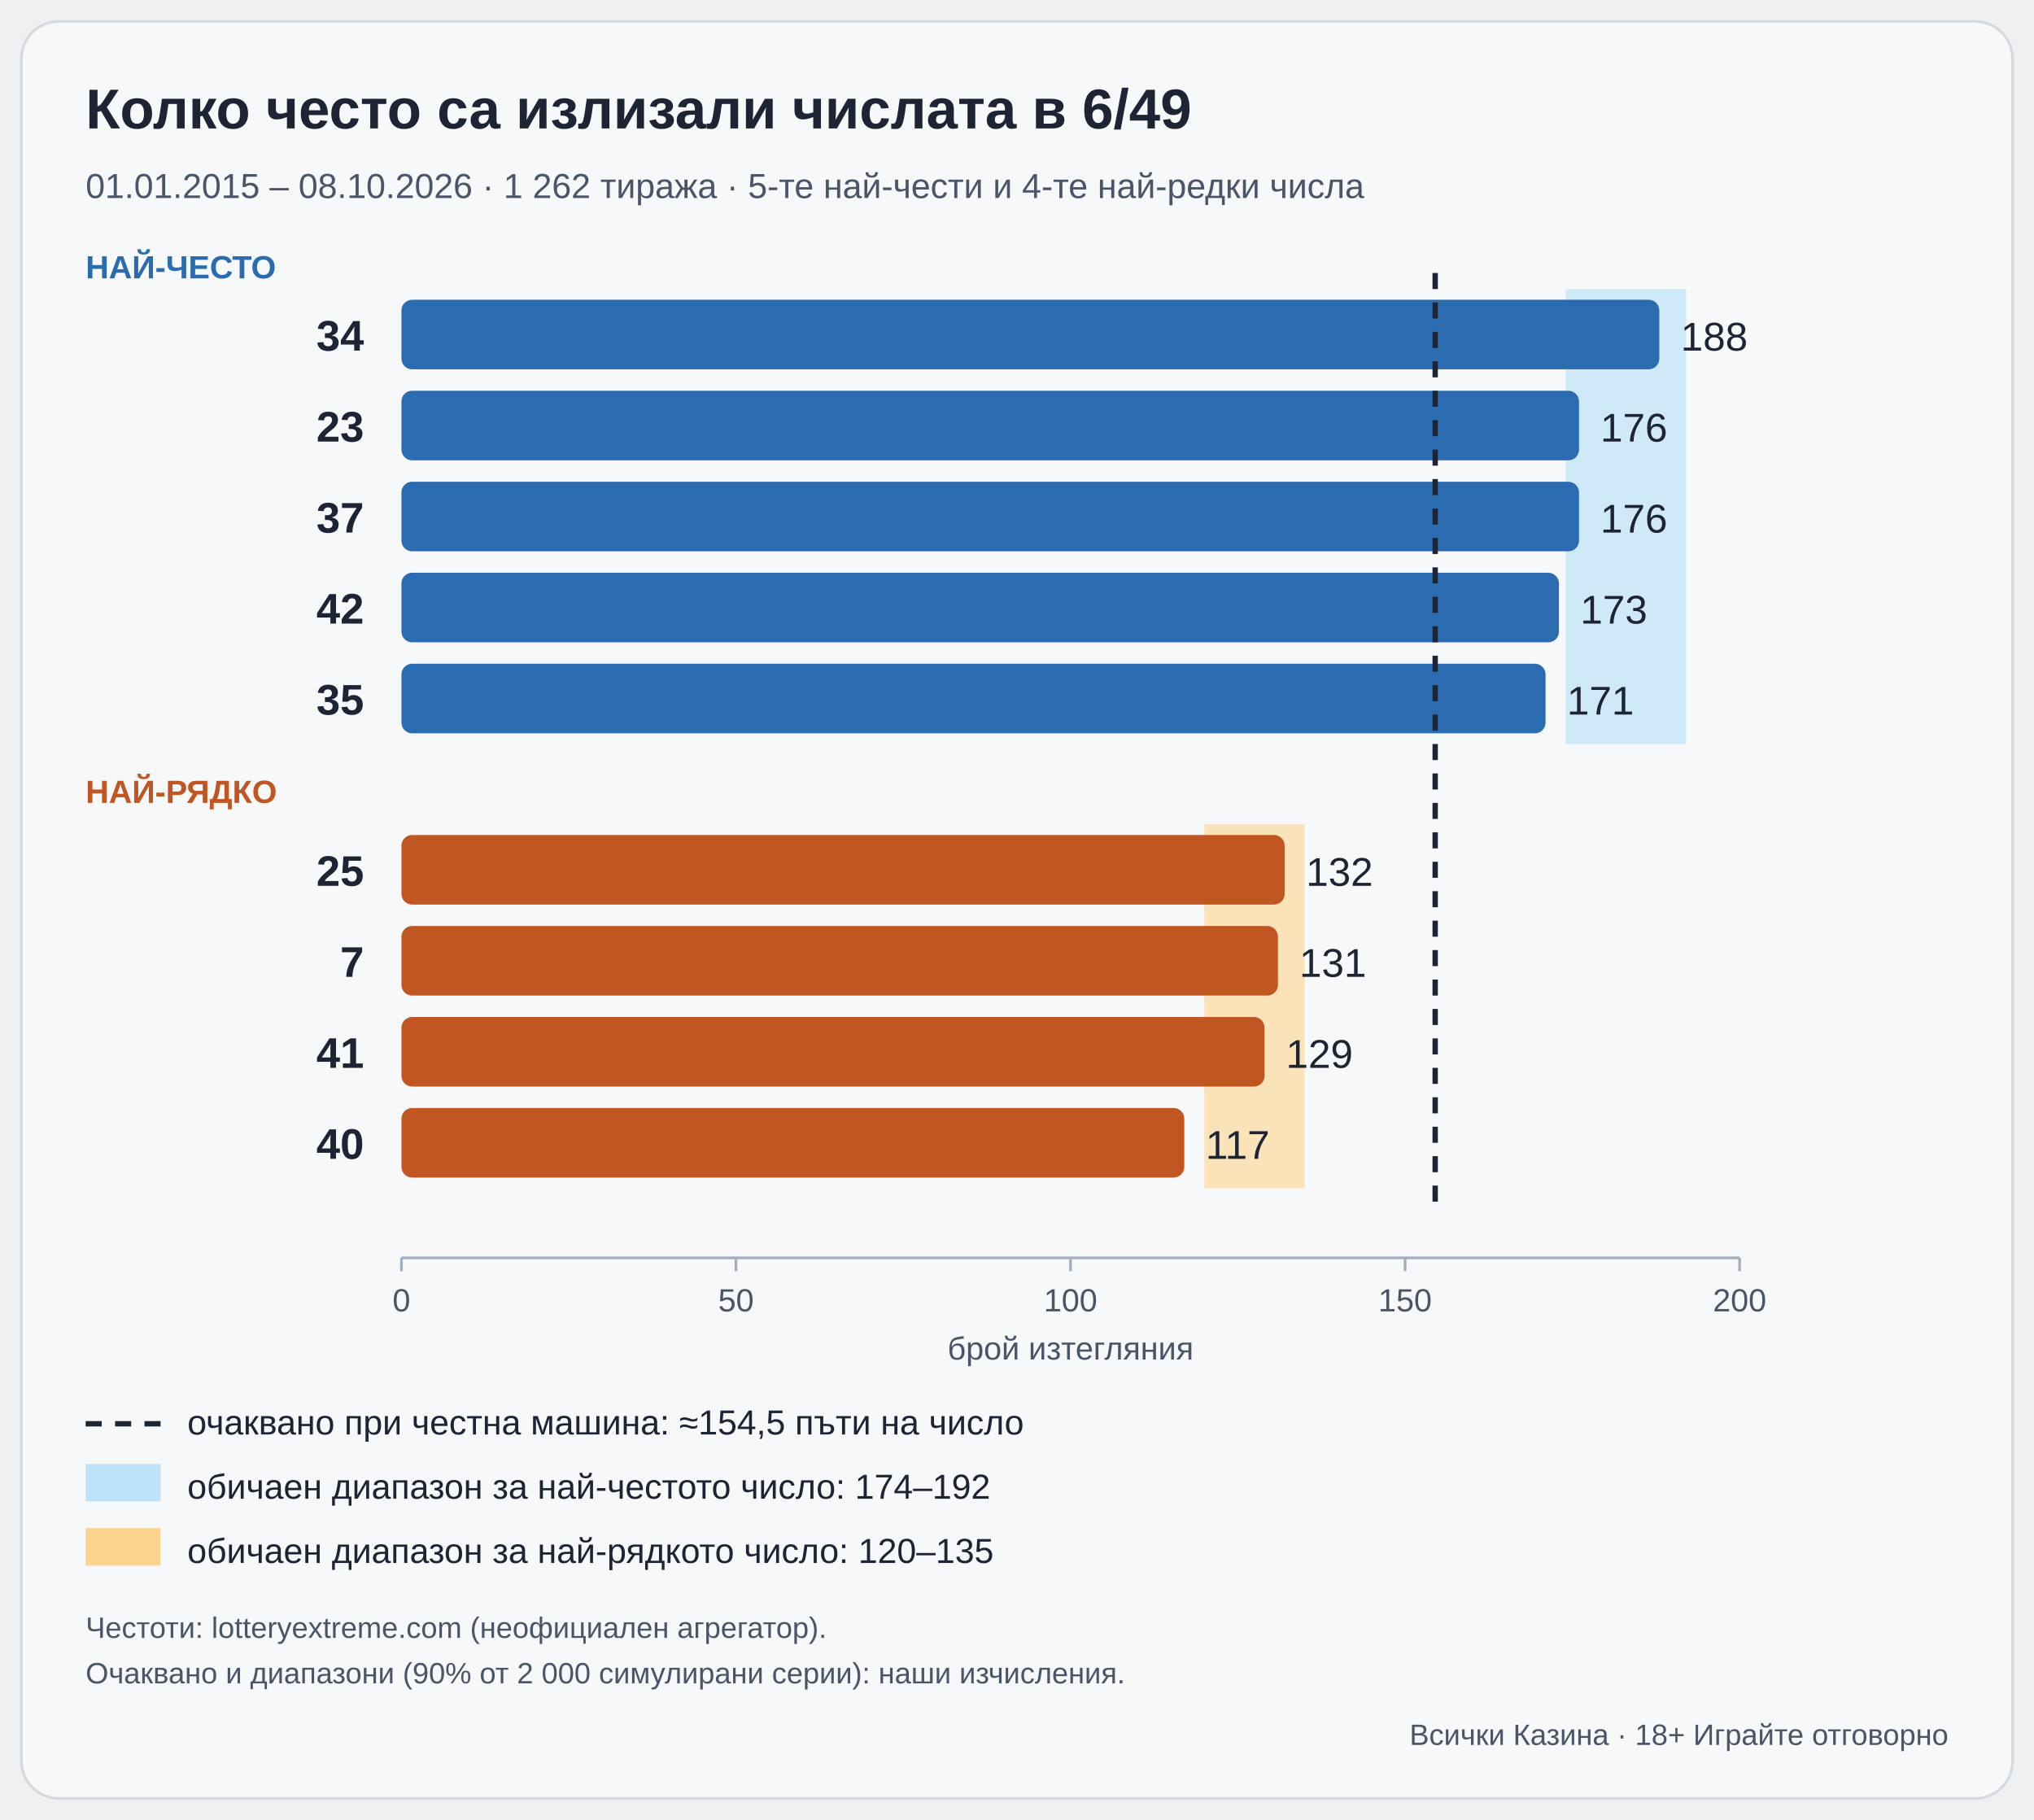
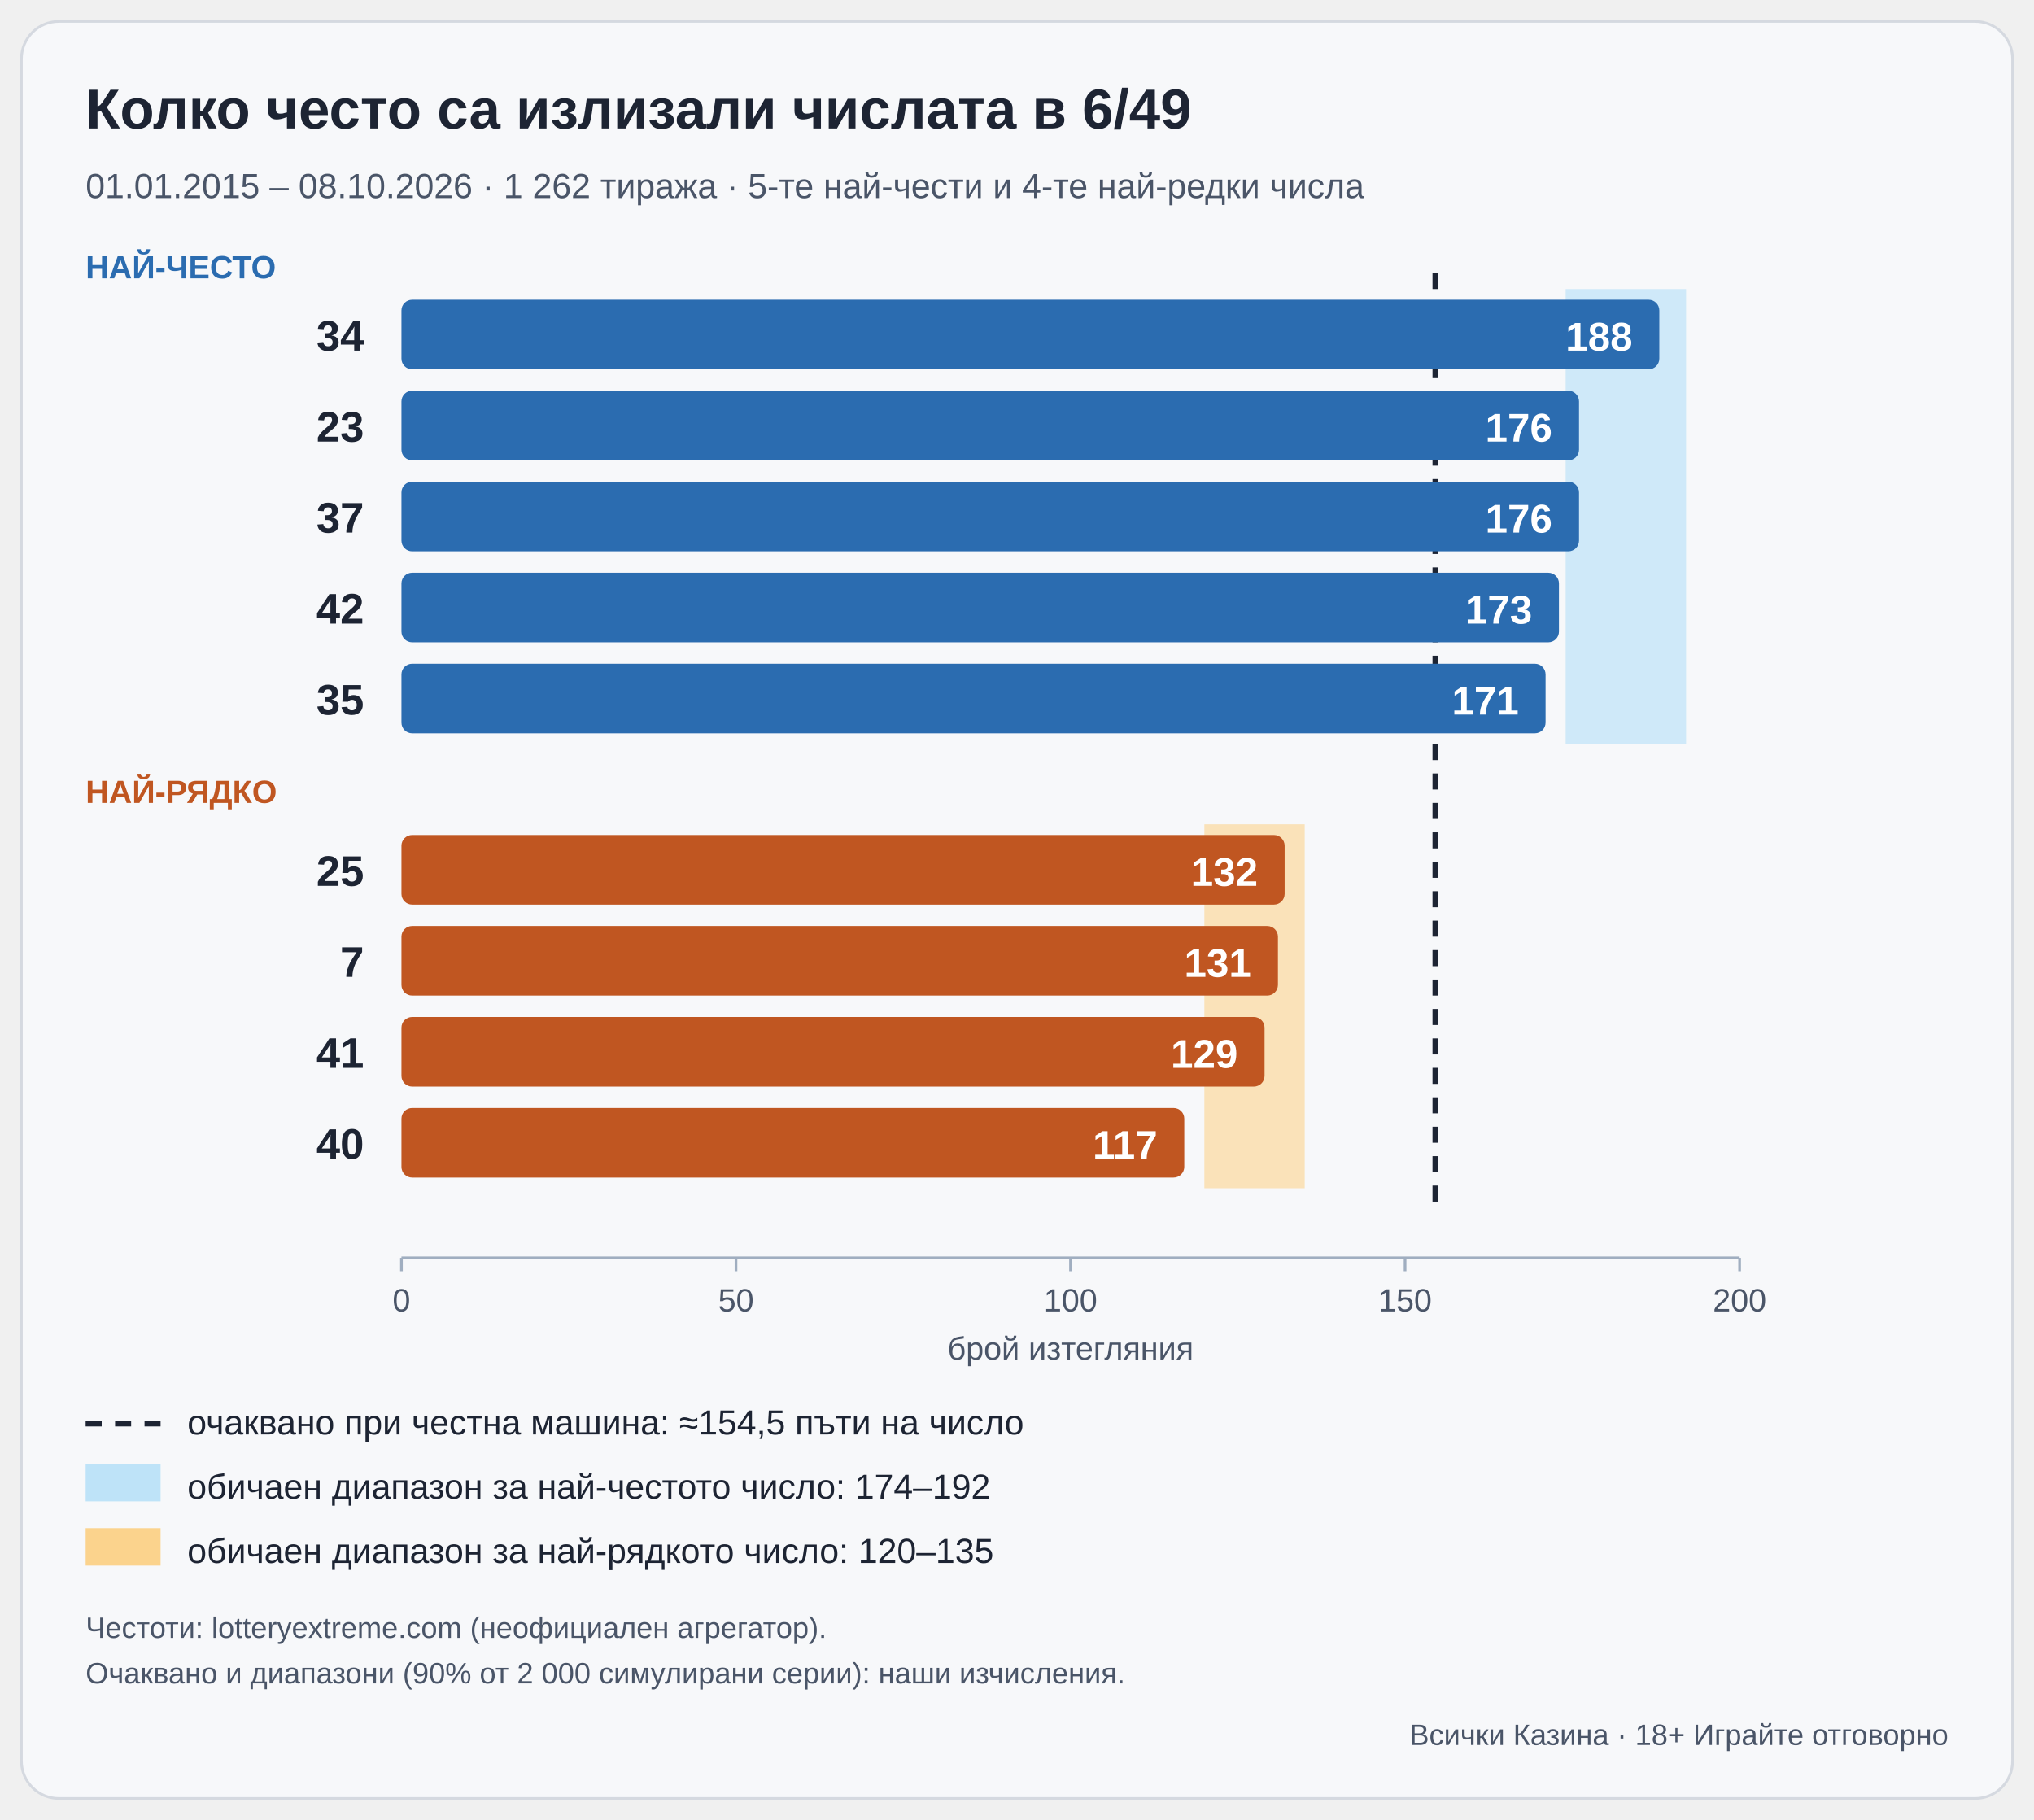
<svg xmlns="http://www.w3.org/2000/svg" viewBox="0 0 760 680" width="760" height="680" role="img" aria-labelledby="t d" font-family="Arial, Helvetica, sans-serif">
  <rect x="8" y="8" width="744" height="664" rx="14" fill="#f7f8fa" stroke="#d5d9e0" />
  <text x="32" y="48" font-size="21" font-weight="700" fill="#1d2433">Колко често са излизали числата в 6/49</text>
  <text x="32" y="74" font-size="13" fill="#4a5568">01.01.2015 – 08.10.2026 · 1 262 тиража · 5-те най-чести и 4-те най-редки числа</text>
  <text x="32" y="104" font-size="12" font-weight="700" fill="#2b6cb0">НАЙ-ЧЕСТО</text>
  <text x="32" y="300" font-size="12" font-weight="700" fill="#c05621">НАЙ-РЯДКО</text>
  <rect x="585.0" y="108" width="45.0" height="170" fill="#bee3f8" opacity="0.7" />
  <rect x="450.0" y="308" width="37.5" height="136" fill="#fbd38d" opacity="0.6" />
  <text x="136" y="131" font-size="16" font-weight="700" text-anchor="end" fill="#1d2433">34</text>
+   <line x1="536.25" y1="102" x2="536.25" y2="450" stroke="#1d2433" stroke-width="2" stroke-dasharray="6 5" />
  <rect x="150" y="112" width="470.0" height="26" rx="4" fill="#2b6cb0" />
-   <text x="628.0" y="131" font-size="15" fill="#1d2433">188</text>
+   <text x="610.0" y="131" font-size="15" font-weight="700" text-anchor="end" fill="#ffffff">188</text>
  <text x="136" y="165" font-size="16" font-weight="700" text-anchor="end" fill="#1d2433">23</text>
  <rect x="150" y="146" width="440.0" height="26" rx="4" fill="#2b6cb0" />
-   <text x="598.0" y="165" font-size="15" fill="#1d2433">176</text>
+   <text x="580.0" y="165" font-size="15" font-weight="700" text-anchor="end" fill="#ffffff">176</text>
  <text x="136" y="199" font-size="16" font-weight="700" text-anchor="end" fill="#1d2433">37</text>
  <rect x="150" y="180" width="440.0" height="26" rx="4" fill="#2b6cb0" />
-   <text x="598.0" y="199" font-size="15" fill="#1d2433">176</text>
+   <text x="580.0" y="199" font-size="15" font-weight="700" text-anchor="end" fill="#ffffff">176</text>
  <text x="136" y="233" font-size="16" font-weight="700" text-anchor="end" fill="#1d2433">42</text>
  <rect x="150" y="214" width="432.5" height="26" rx="4" fill="#2b6cb0" />
-   <text x="590.5" y="233" font-size="15" fill="#1d2433">173</text>
+   <text x="572.5" y="233" font-size="15" font-weight="700" text-anchor="end" fill="#ffffff">173</text>
  <text x="136" y="267" font-size="16" font-weight="700" text-anchor="end" fill="#1d2433">35</text>
  <rect x="150" y="248" width="427.5" height="26" rx="4" fill="#2b6cb0" />
-   <text x="585.5" y="267" font-size="15" fill="#1d2433">171</text>
+   <text x="567.5" y="267" font-size="15" font-weight="700" text-anchor="end" fill="#ffffff">171</text>
  <text x="136" y="331" font-size="16" font-weight="700" text-anchor="end" fill="#1d2433">25</text>
  <rect x="150" y="312" width="330.0" height="26" rx="4" fill="#c05621" />
-   <text x="488.0" y="331" font-size="15" fill="#1d2433">132</text>
+   <text x="470.0" y="331" font-size="15" font-weight="700" text-anchor="end" fill="#ffffff">132</text>
  <text x="136" y="365" font-size="16" font-weight="700" text-anchor="end" fill="#1d2433">7</text>
  <rect x="150" y="346" width="327.5" height="26" rx="4" fill="#c05621" />
-   <text x="485.5" y="365" font-size="15" fill="#1d2433">131</text>
+   <text x="467.5" y="365" font-size="15" font-weight="700" text-anchor="end" fill="#ffffff">131</text>
  <text x="136" y="399" font-size="16" font-weight="700" text-anchor="end" fill="#1d2433">41</text>
  <rect x="150" y="380" width="322.5" height="26" rx="4" fill="#c05621" />
-   <text x="480.5" y="399" font-size="15" fill="#1d2433">129</text>
+   <text x="462.5" y="399" font-size="15" font-weight="700" text-anchor="end" fill="#ffffff">129</text>
  <text x="136" y="433" font-size="16" font-weight="700" text-anchor="end" fill="#1d2433">40</text>
  <rect x="150" y="414" width="292.5" height="26" rx="4" fill="#c05621" />
-   <text x="450.5" y="433" font-size="15" fill="#1d2433">117</text>
-   <line x1="536.25" y1="102" x2="536.25" y2="450" stroke="#1d2433" stroke-width="2" stroke-dasharray="6 5" />
+   <text x="432.5" y="433" font-size="15" font-weight="700" text-anchor="end" fill="#ffffff">117</text>
  <line x1="150" y1="470" x2="650.0" y2="470" stroke="#a0aec0" />
  <line x1="150.0" y1="470" x2="150.0" y2="475" stroke="#a0aec0" />
  <text x="150.0" y="490" font-size="12" text-anchor="middle" fill="#4a5568">0</text>
  <line x1="275.0" y1="470" x2="275.0" y2="475" stroke="#a0aec0" />
  <text x="275.0" y="490" font-size="12" text-anchor="middle" fill="#4a5568">50</text>
  <line x1="400.0" y1="470" x2="400.0" y2="475" stroke="#a0aec0" />
  <text x="400.0" y="490" font-size="12" text-anchor="middle" fill="#4a5568">100</text>
  <line x1="525.0" y1="470" x2="525.0" y2="475" stroke="#a0aec0" />
  <text x="525.0" y="490" font-size="12" text-anchor="middle" fill="#4a5568">150</text>
  <line x1="650.0" y1="470" x2="650.0" y2="475" stroke="#a0aec0" />
  <text x="650.0" y="490" font-size="12" text-anchor="middle" fill="#4a5568">200</text>
  <text x="400.0" y="508" font-size="12" text-anchor="middle" fill="#4a5568">брой изтегляния</text>
  <line x1="32" y1="532" x2="60" y2="532" stroke="#1d2433" stroke-width="2" stroke-dasharray="6 5" />
  <text x="70" y="536" font-size="13" fill="#1d2433">очаквано при честна машина: ≈154,5 пъти на число</text>
  <rect x="32" y="547" width="28" height="14" fill="#bee3f8" />
  <text x="70" y="560" font-size="13" fill="#1d2433">обичаен диапазон за най-честото число: 174–192</text>
  <rect x="32" y="571" width="28" height="14" fill="#fbd38d" />
  <text x="70" y="584" font-size="13" fill="#1d2433">обичаен диапазон за най-рядкото число: 120–135</text>
  <text x="32" y="612" font-size="11" fill="#4a5568">Честоти: lotteryextreme.com (неофициален агрегатор).</text>
  <text x="32" y="629" font-size="11" fill="#4a5568">Очаквано и диапазони (90% от 2 000 симулирани серии): наши изчисления.</text>
  <text x="728" y="652" font-size="11" text-anchor="end" fill="#4a5568">Всички Казина · 18+ Играйте отговорно</text>
</svg>
